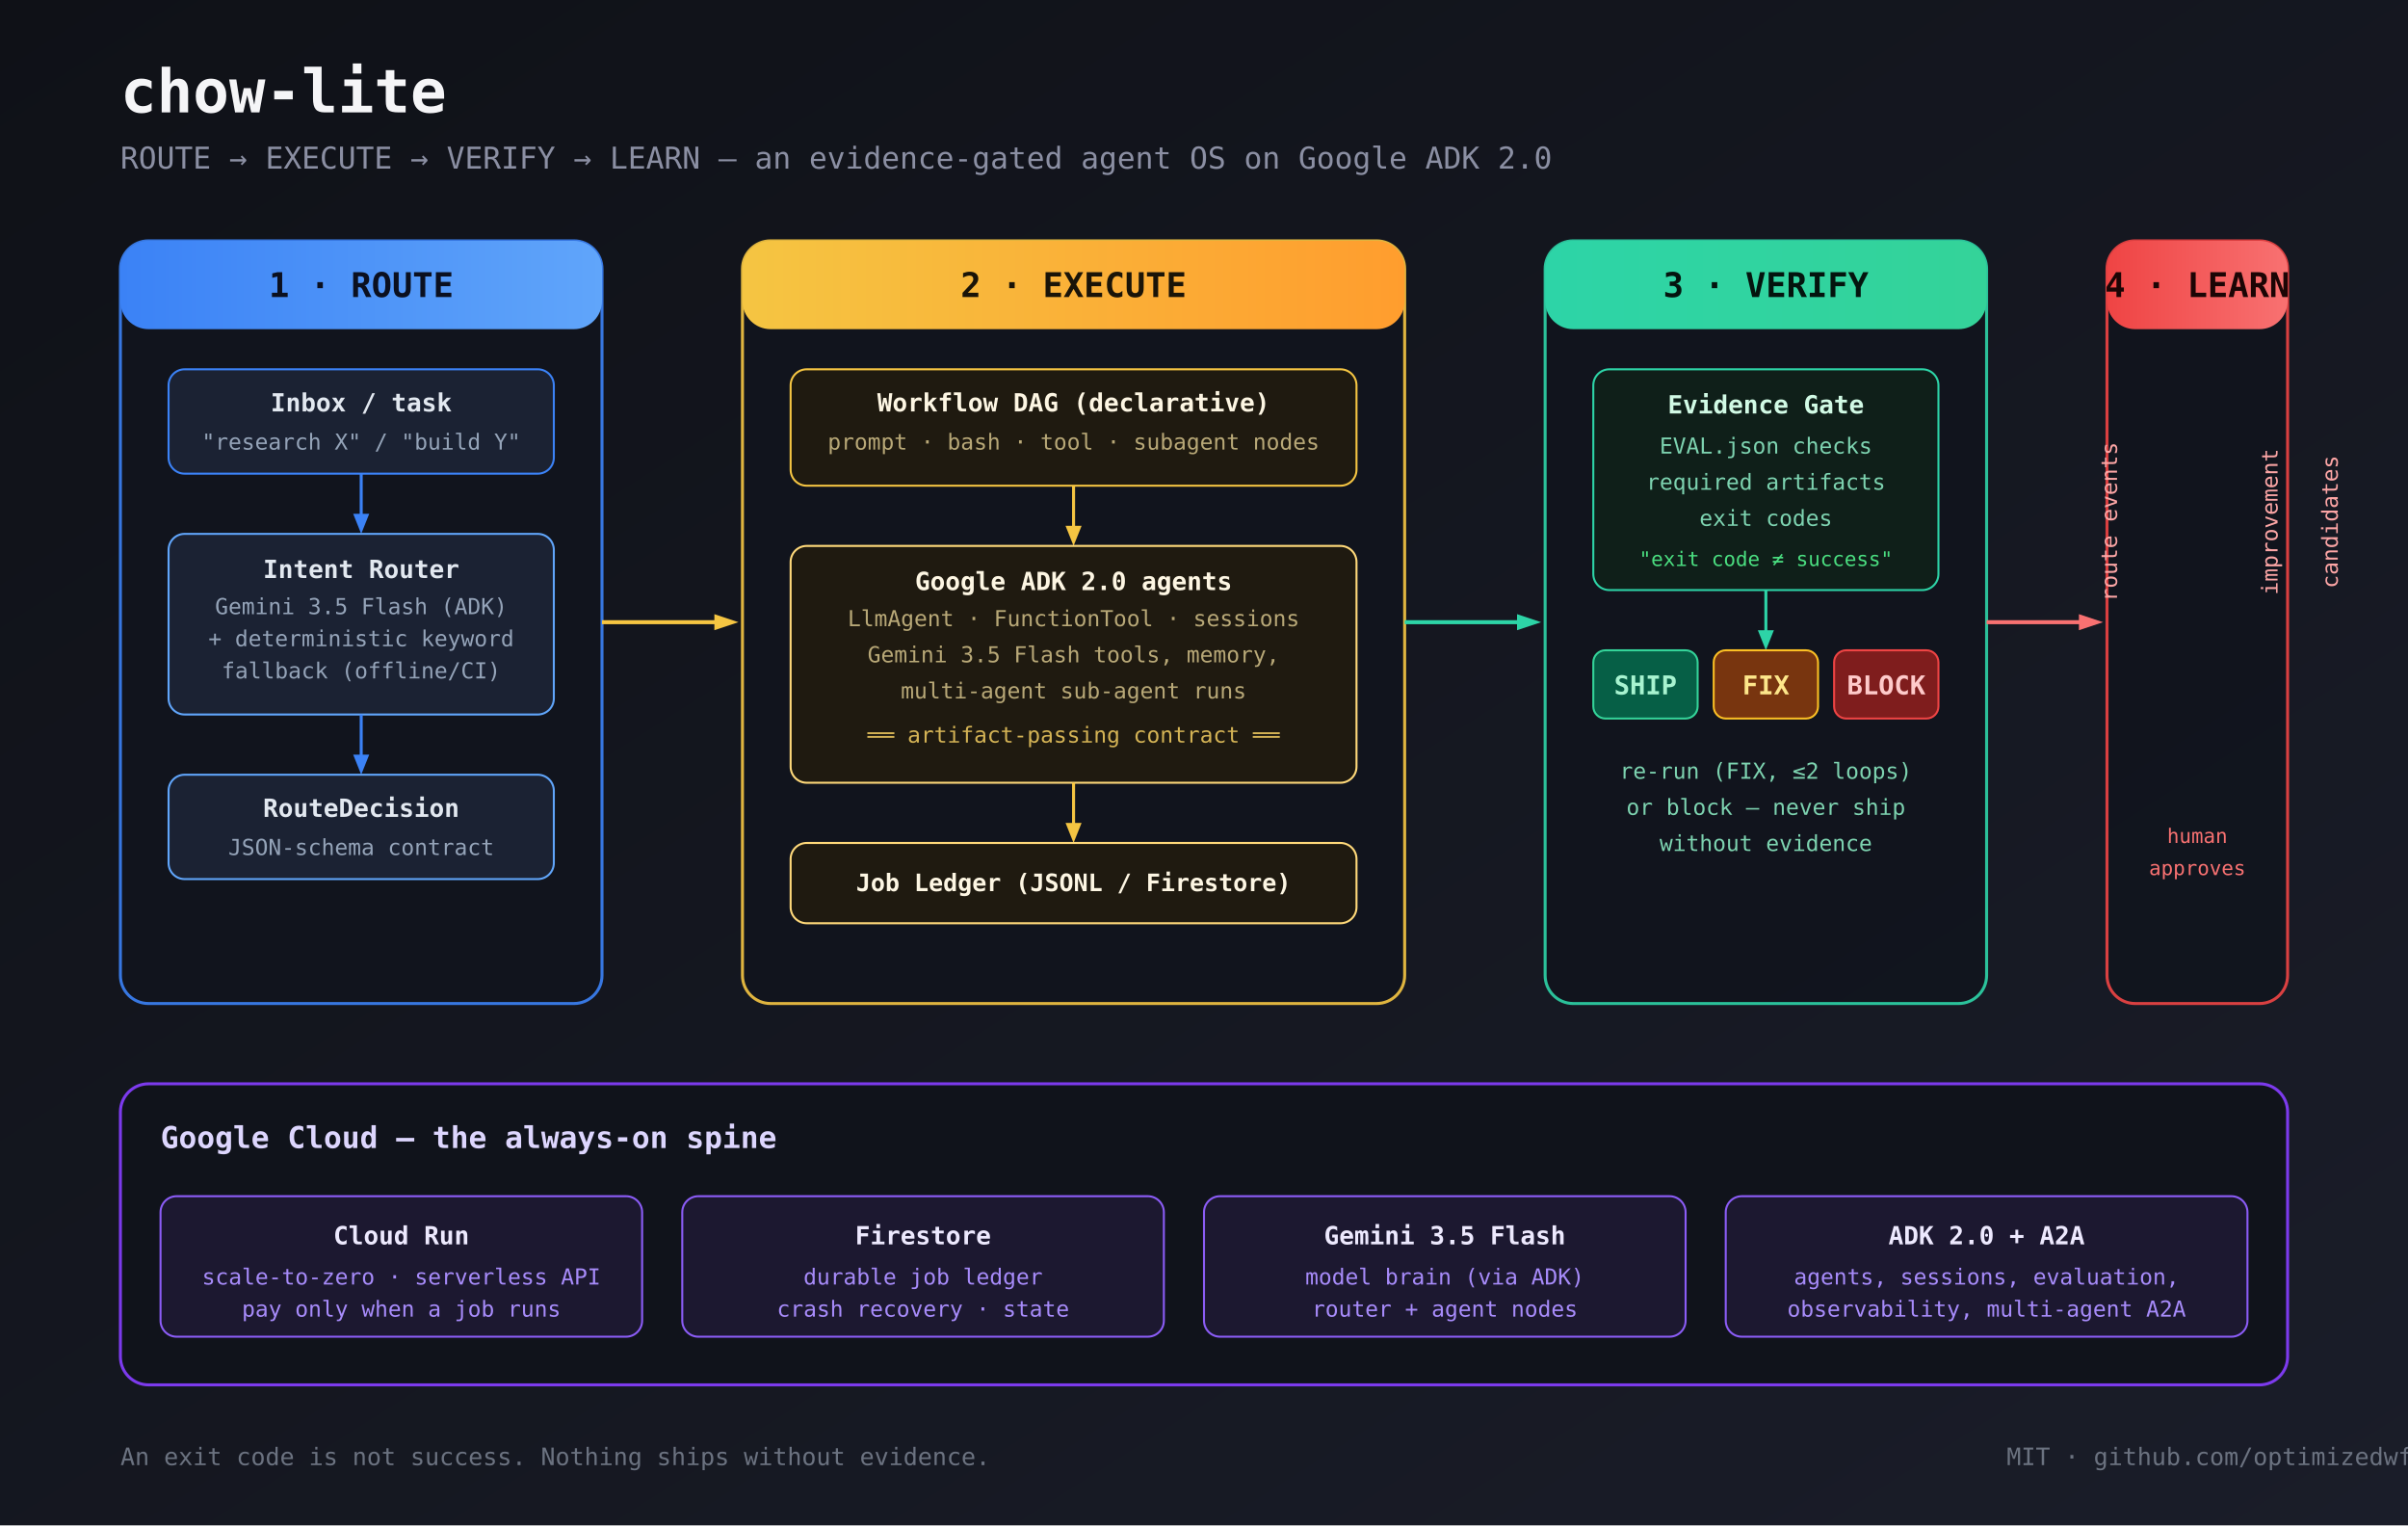
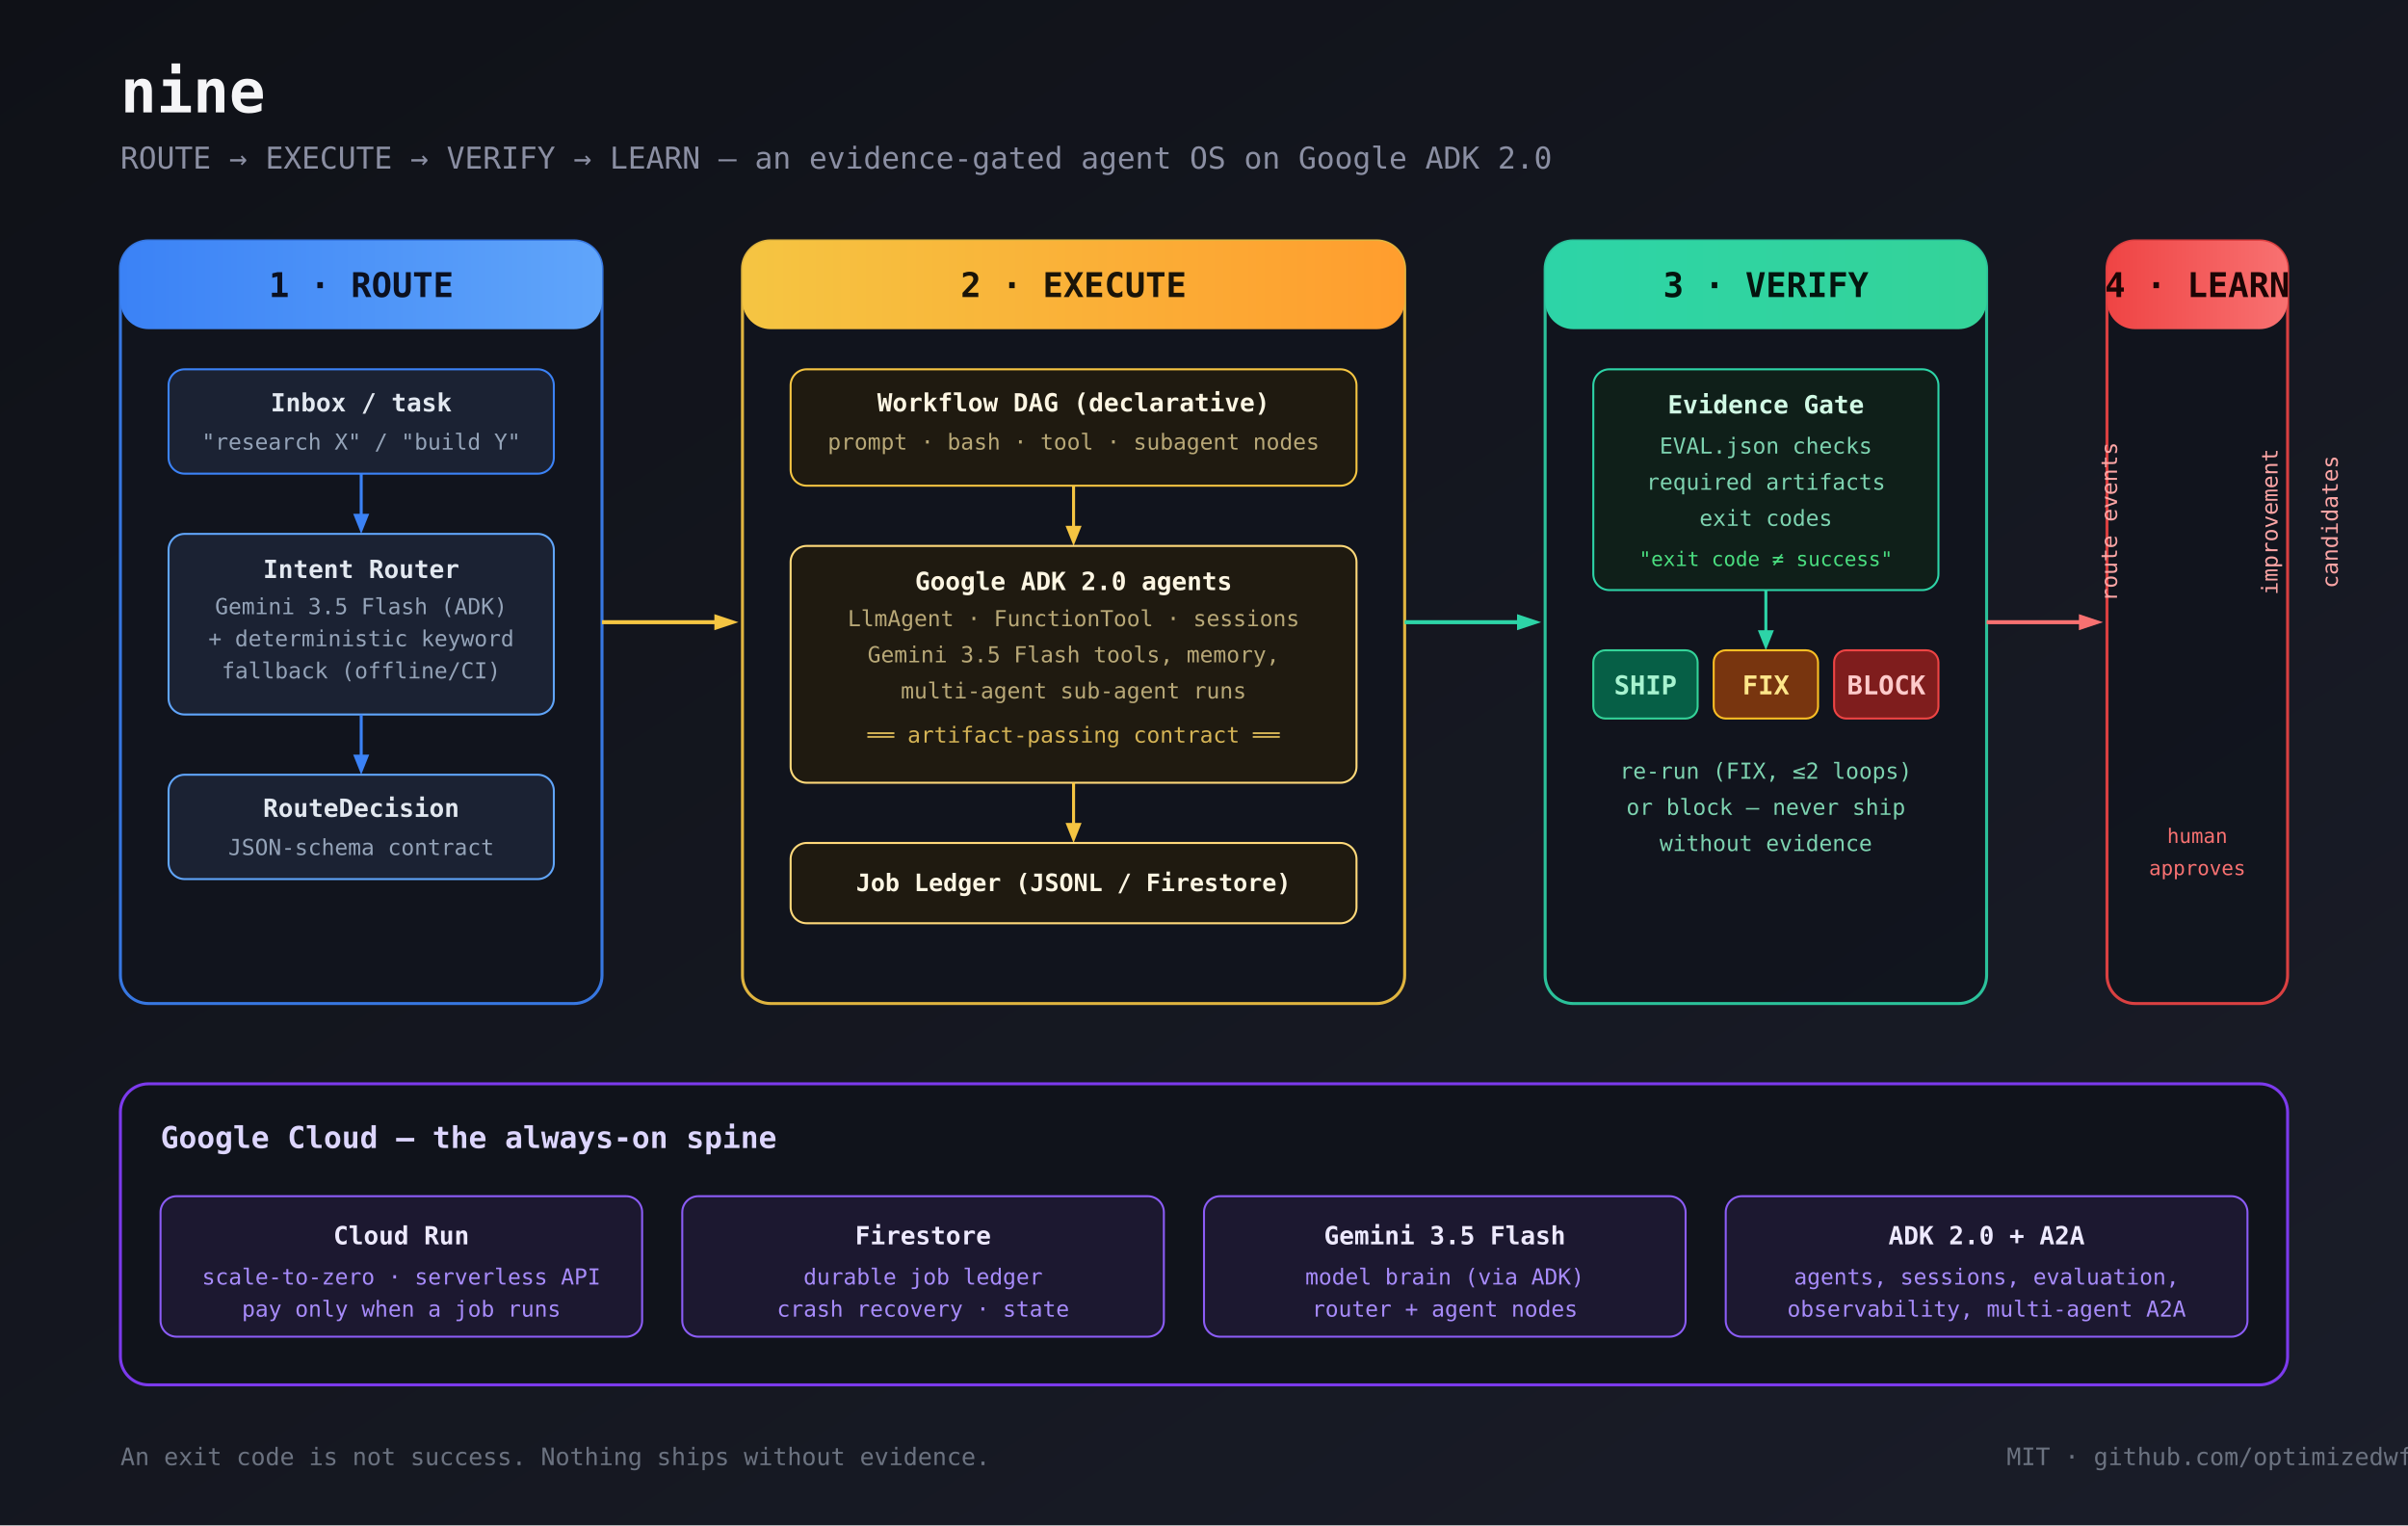
<svg xmlns="http://www.w3.org/2000/svg" width="1200" height="760" viewBox="0 0 1200 760" font-family="'SF Mono', 'JetBrains Mono', Menlo, monospace">
  <defs>
    <linearGradient id="bg" x1="0" y1="0" x2="1" y2="1">
      <stop offset="0%" stop-color="#0f1117" />
      <stop offset="100%" stop-color="#1a1d29" />
    </linearGradient>
    <linearGradient id="gold" x1="0" y1="0" x2="1" y2="0">
      <stop offset="0%" stop-color="#f5c542" />
      <stop offset="100%" stop-color="#ff9d2e" />
    </linearGradient>
    <linearGradient id="green" x1="0" y1="0" x2="1" y2="0">
      <stop offset="0%" stop-color="#2dd4a7" />
      <stop offset="100%" stop-color="#34d399" />
    </linearGradient>
    <linearGradient id="blue" x1="0" y1="0" x2="1" y2="0">
      <stop offset="0%" stop-color="#3b82f6" />
      <stop offset="100%" stop-color="#60a5fa" />
    </linearGradient>
    <linearGradient id="red" x1="0" y1="0" x2="1" y2="0">
      <stop offset="0%" stop-color="#ef4444" />
      <stop offset="100%" stop-color="#f87171" />
    </linearGradient>
    <filter id="glow">
      <feGaussianBlur stdDeviation="3" result="b" />
      <feMerge>
        <feMergeNode in="b" />
        <feMergeNode in="SourceGraphic" />
      </feMerge>
    </filter>
  </defs>
  <rect width="1200" height="760" fill="url(#bg)" />
-   <text x="60" y="56" font-size="30" font-weight="bold" fill="#f5f5f7">chow-lite</text>
+   <text x="60" y="56" font-size="30" font-weight="bold" fill="#f5f5f7">nine</text>
  <text x="60" y="84" font-size="15" fill="#8b8fa3">ROUTE → EXECUTE → VERIFY → LEARN — an evidence-gated agent OS on Google ADK 2.0</text>
  <rect x="60" y="120" width="240" height="380" rx="14" fill="#11141d" stroke="#3b82f6" stroke-width="1.5" opacity="0.9" />
  <rect x="60" y="120" width="240" height="44" rx="14" fill="url(#blue)" />
  <text x="180" y="148" font-size="17" font-weight="bold" fill="#0b1020" text-anchor="middle">1 · ROUTE</text>
  <rect x="84" y="184" width="192" height="52" rx="8" fill="#1b2233" stroke="#3b82f6" stroke-width="1" />
  <text x="180" y="205" font-size="12.5" fill="#e2e8f0" text-anchor="middle" font-weight="bold">Inbox / task</text>
  <text x="180" y="224" font-size="11" fill="#94a3b8" text-anchor="middle">"research X" / "build Y"</text>
  <line x1="180" y1="236" x2="180" y2="258" stroke="#3b82f6" stroke-width="1.5" />
  <polygon points="176,256 180,266 184,256" fill="#3b82f6" />
  <rect x="84" y="266" width="192" height="90" rx="8" fill="#1b2233" stroke="#60a5fa" stroke-width="1" />
  <text x="180" y="288" font-size="12.5" fill="#e2e8f0" text-anchor="middle" font-weight="bold">Intent Router</text>
  <text x="180" y="306" font-size="11" fill="#94a3b8" text-anchor="middle">Gemini 3.5 Flash (ADK)</text>
  <text x="180" y="322" font-size="11" fill="#94a3b8" text-anchor="middle">+ deterministic keyword</text>
  <text x="180" y="338" font-size="11" fill="#94a3b8" text-anchor="middle">fallback (offline/CI)</text>
  <line x1="180" y1="356" x2="180" y2="378" stroke="#3b82f6" stroke-width="1.5" />
  <polygon points="176,376 180,386 184,376" fill="#3b82f6" />
  <rect x="84" y="386" width="192" height="52" rx="8" fill="#1b2233" stroke="#60a5fa" stroke-width="1" />
  <text x="180" y="407" font-size="12.5" fill="#e2e8f0" text-anchor="middle" font-weight="bold">RouteDecision</text>
  <text x="180" y="426" font-size="11" fill="#94a3b8" text-anchor="middle">JSON-schema contract</text>
  <line x1="300" y1="310" x2="360" y2="310" stroke="#f5c542" stroke-width="2" />
  <polygon points="356,306 368,310 356,314" fill="#f5c542" />
  <rect x="370" y="120" width="330" height="380" rx="14" fill="#11141d" stroke="#f5c542" stroke-width="1.5" opacity="0.9" />
  <rect x="370" y="120" width="330" height="44" rx="14" fill="url(#gold)" />
  <text x="535" y="148" font-size="17" font-weight="bold" fill="#1a1408" text-anchor="middle">2 · EXECUTE</text>
  <rect x="394" y="184" width="282" height="58" rx="8" fill="#1f1a10" stroke="#f5c542" stroke-width="1" />
  <text x="535" y="205" font-size="12.5" fill="#fdf6e3" text-anchor="middle" font-weight="bold">Workflow DAG (declarative)</text>
  <text x="535" y="224" font-size="11" fill="#b8a877" text-anchor="middle">prompt · bash · tool · subagent nodes</text>
  <line x1="535" y1="242" x2="535" y2="264" stroke="#f5c542" stroke-width="1.5" />
  <polygon points="531,262 535,272 539,262" fill="#f5c542" />
  <rect x="394" y="272" width="282" height="118" rx="8" fill="#1f1a10" stroke="#ffd97a" stroke-width="1" />
  <text x="535" y="294" font-size="12.5" fill="#fdf6e3" text-anchor="middle" font-weight="bold">Google ADK 2.0 agents</text>
  <text x="535" y="312" font-size="11" fill="#b8a877" text-anchor="middle">LlmAgent · FunctionTool · sessions</text>
  <text x="535" y="330" font-size="11" fill="#b8a877" text-anchor="middle">Gemini 3.5 Flash tools, memory,</text>
  <text x="535" y="348" font-size="11" fill="#b8a877" text-anchor="middle">multi-agent sub-agent runs</text>
  <text x="535" y="370" font-size="11" fill="#d4b355" text-anchor="middle">══ artifact-passing contract ══</text>
  <line x1="535" y1="390" x2="535" y2="412" stroke="#f5c542" stroke-width="1.5" />
  <polygon points="531,410 535,420 539,410" fill="#f5c542" />
  <rect x="394" y="420" width="282" height="40" rx="8" fill="#1f1a10" stroke="#ffd97a" stroke-width="1" />
  <text x="535" y="444" font-size="12" fill="#fdf6e3" text-anchor="middle" font-weight="bold">Job Ledger (JSONL / Firestore)</text>
  <line x1="700" y1="310" x2="760" y2="310" stroke="#2dd4a7" stroke-width="2" />
  <polygon points="756,306 768,310 756,314" fill="#2dd4a7" />
  <rect x="770" y="120" width="220" height="380" rx="14" fill="#11141d" stroke="#2dd4a7" stroke-width="1.5" opacity="0.9" />
  <rect x="770" y="120" width="220" height="44" rx="14" fill="url(#green)" />
  <text x="880" y="148" font-size="17" font-weight="bold" fill="#04140e" text-anchor="middle">3 · VERIFY</text>
  <rect x="794" y="184" width="172" height="110" rx="8" fill="#0f1f19" stroke="#2dd4a7" stroke-width="1" />
  <text x="880" y="206" font-size="12.5" fill="#d1fae5" text-anchor="middle" font-weight="bold">Evidence Gate</text>
  <text x="880" y="226" font-size="11" fill="#7dd3b0" text-anchor="middle">EVAL.json checks</text>
  <text x="880" y="244" font-size="11" fill="#7dd3b0" text-anchor="middle">required artifacts</text>
  <text x="880" y="262" font-size="11" fill="#7dd3b0" text-anchor="middle">exit codes</text>
  <text x="880" y="282" font-size="10" fill="#4ade80" text-anchor="middle">"exit code ≠ success"</text>
  <line x1="880" y1="294" x2="880" y2="316" stroke="#2dd4a7" stroke-width="1.5" />
  <polygon points="876,314 880,324 884,314" fill="#2dd4a7" />
  <rect x="794" y="324" width="52" height="34" rx="6" fill="#065f46" stroke="#34d399" />
  <text x="820" y="346" font-size="13" font-weight="bold" fill="#a7f3d0" text-anchor="middle">SHIP</text>
  <rect x="854" y="324" width="52" height="34" rx="6" fill="#78350f" stroke="#fbbf24" />
  <text x="880" y="346" font-size="13" font-weight="bold" fill="#fde68a" text-anchor="middle">FIX</text>
  <rect x="914" y="324" width="52" height="34" rx="6" fill="#7f1d1d" stroke="#ef4444" />
  <text x="940" y="346" font-size="13" font-weight="bold" fill="#fecaca" text-anchor="middle">BLOCK</text>
  <text x="880" y="388" font-size="11" fill="#7dd3b0" text-anchor="middle">re-run (FIX, ≤2 loops)</text>
  <text x="880" y="406" font-size="11" fill="#7dd3b0" text-anchor="middle">or block — never ship</text>
  <text x="880" y="424" font-size="11" fill="#7dd3b0" text-anchor="middle">without evidence</text>
  <line x1="990" y1="310" x2="1040" y2="310" stroke="#f87171" stroke-width="2" />
  <polygon points="1036,306 1048,310 1036,314" fill="#f87171" />
  <rect x="1050" y="120" width="90" height="380" rx="14" fill="#11141d" stroke="#ef4444" stroke-width="1.5" opacity="0.9" />
  <rect x="1050" y="120" width="90" height="44" rx="14" fill="url(#red)" />
  <text x="1095" y="148" font-size="17" font-weight="bold" fill="#1c0505" text-anchor="middle">4 · LEARN</text>
  <text x="1095" y="220" font-size="11" fill="#fca5a5" text-anchor="middle" transform="rotate(-90 1095 260)">route events</text>
  <text x="1095" y="300" font-size="11" fill="#fca5a5" text-anchor="middle" transform="rotate(-90 1095 260)">improvement</text>
  <text x="1095" y="330" font-size="11" fill="#fca5a5" text-anchor="middle" transform="rotate(-90 1095 260)">candidates</text>
  <text x="1095" y="420" font-size="10" fill="#f87171" text-anchor="middle">human</text>
  <text x="1095" y="436" font-size="10" fill="#f87171" text-anchor="middle">approves</text>
  <rect x="60" y="540" width="1080" height="150" rx="14" fill="#10131b" stroke="#7c3aed" stroke-width="1.5" />
  <text x="80" y="572" font-size="15" font-weight="bold" fill="#ddd6fe">Google Cloud — the always-on spine</text>
  <rect x="80" y="596" width="240" height="70" rx="8" fill="#1c1830" stroke="#8b5cf6" stroke-width="1" />
  <text x="200" y="620" font-size="12.5" fill="#ede9fe" text-anchor="middle" font-weight="bold">Cloud Run</text>
  <text x="200" y="640" font-size="11" fill="#a78bfa" text-anchor="middle">scale-to-zero · serverless API</text>
  <text x="200" y="656" font-size="11" fill="#a78bfa" text-anchor="middle">pay only when a job runs</text>
  <rect x="340" y="596" width="240" height="70" rx="8" fill="#1c1830" stroke="#8b5cf6" stroke-width="1" />
  <text x="460" y="620" font-size="12.5" fill="#ede9fe" text-anchor="middle" font-weight="bold">Firestore</text>
  <text x="460" y="640" font-size="11" fill="#a78bfa" text-anchor="middle">durable job ledger</text>
  <text x="460" y="656" font-size="11" fill="#a78bfa" text-anchor="middle">crash recovery · state</text>
  <rect x="600" y="596" width="240" height="70" rx="8" fill="#1c1830" stroke="#8b5cf6" stroke-width="1" />
  <text x="720" y="620" font-size="12.5" fill="#ede9fe" text-anchor="middle" font-weight="bold">Gemini 3.5 Flash</text>
  <text x="720" y="640" font-size="11" fill="#a78bfa" text-anchor="middle">model brain (via ADK)</text>
  <text x="720" y="656" font-size="11" fill="#a78bfa" text-anchor="middle">router + agent nodes</text>
  <rect x="860" y="596" width="260" height="70" rx="8" fill="#1c1830" stroke="#8b5cf6" stroke-width="1" />
  <text x="990" y="620" font-size="12.5" fill="#ede9fe" text-anchor="middle" font-weight="bold">ADK 2.0 + A2A</text>
  <text x="990" y="640" font-size="11" fill="#a78bfa" text-anchor="middle">agents, sessions, evaluation,</text>
  <text x="990" y="656" font-size="11" fill="#a78bfa" text-anchor="middle">observability, multi-agent A2A</text>
  <text x="60" y="730" font-size="12" fill="#6b7280">An exit code is not success. Nothing ships without evidence.</text>
-   <text x="1000" y="730" font-size="12" fill="#6b7280">MIT · github.com/optimizedwf/chow-lite</text>
+   <text x="1000" y="730" font-size="12" fill="#6b7280">MIT · github.com/optimizedwf/nine</text>
</svg>
